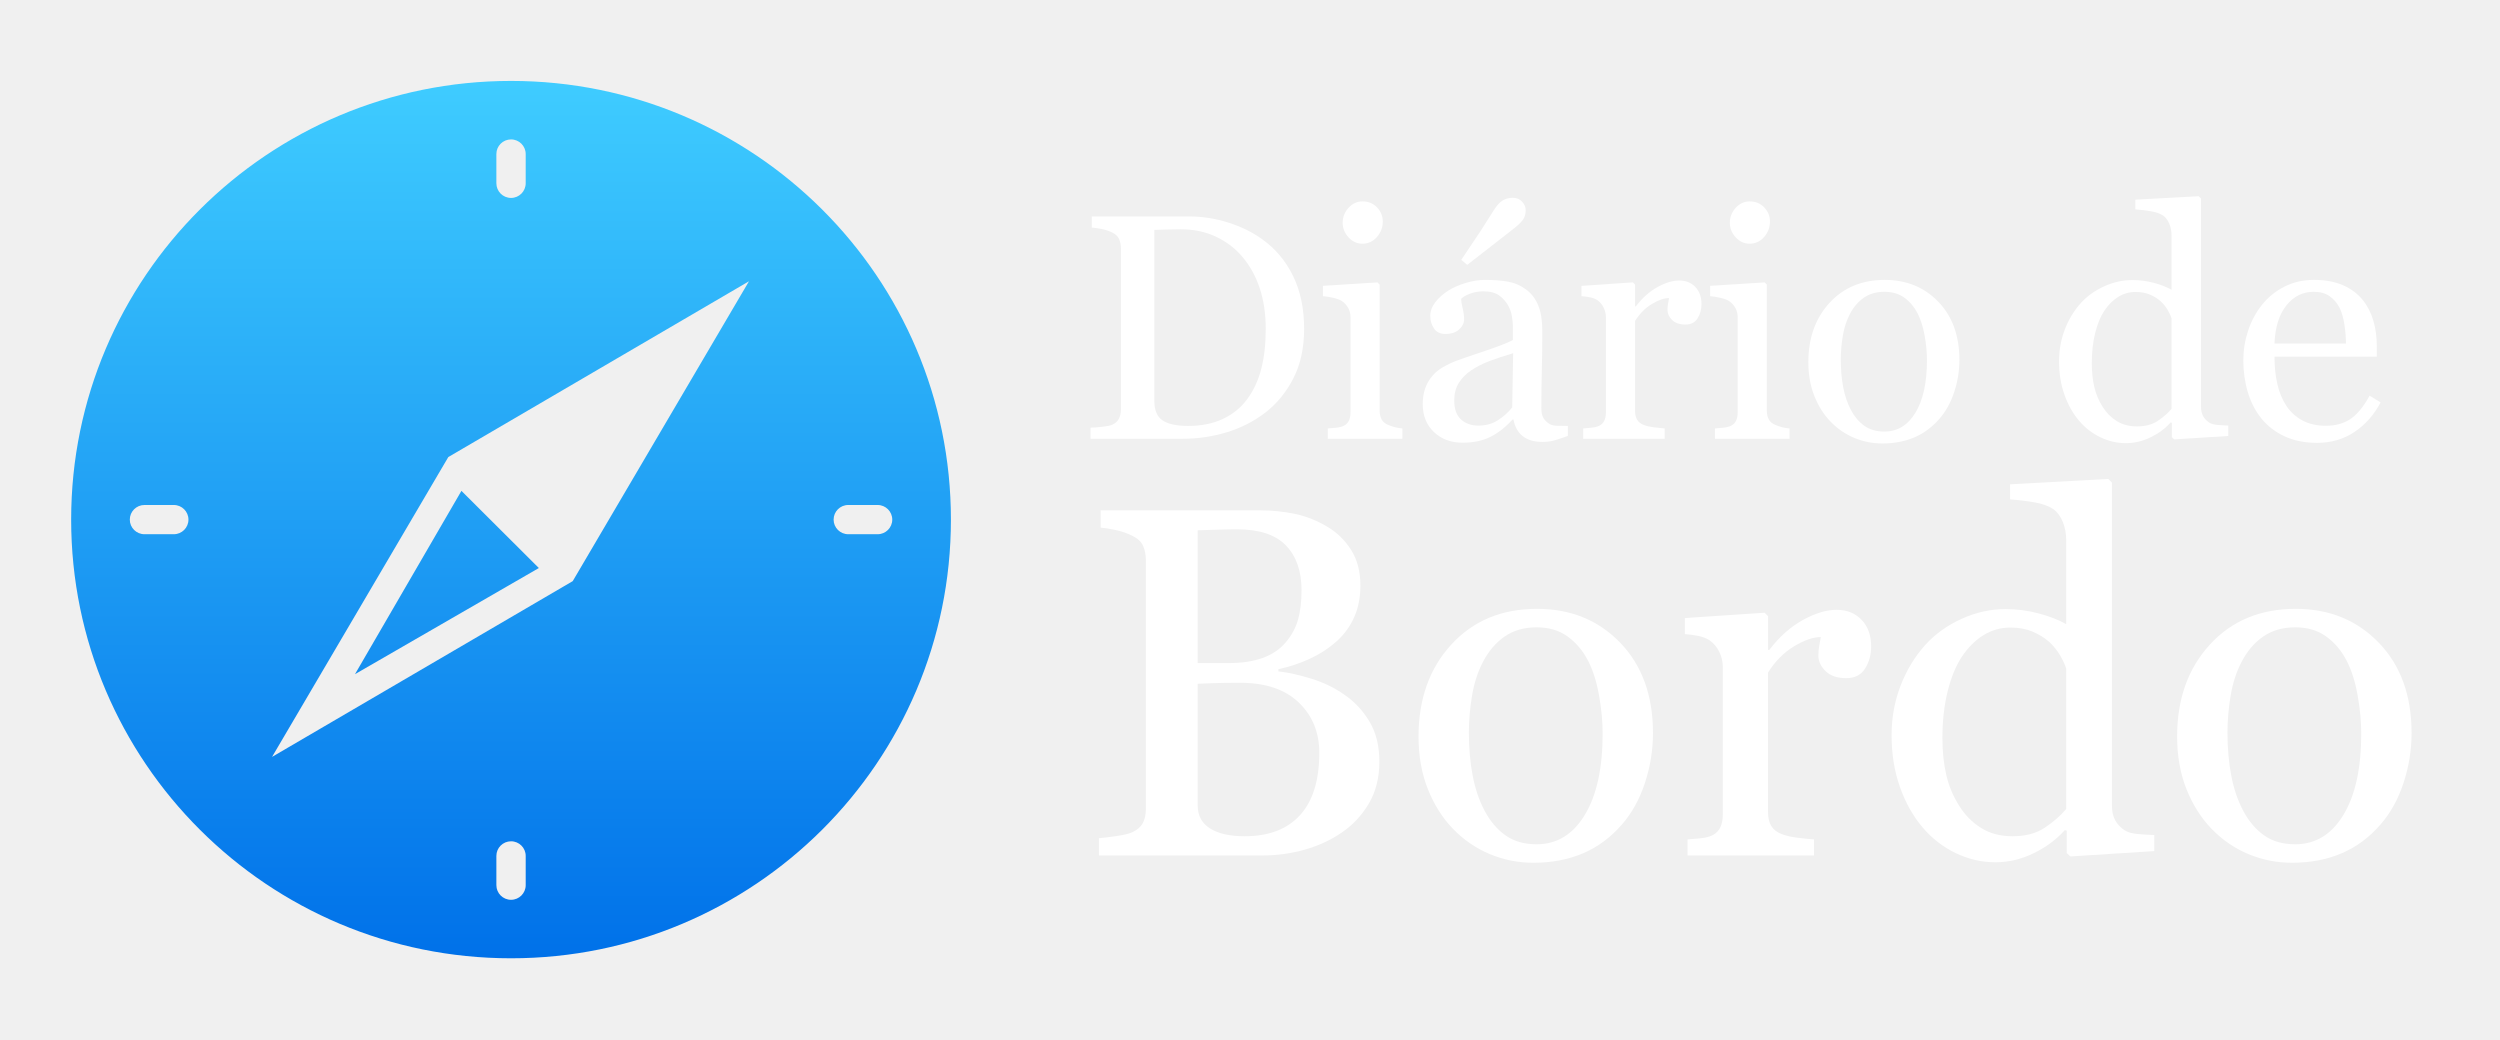
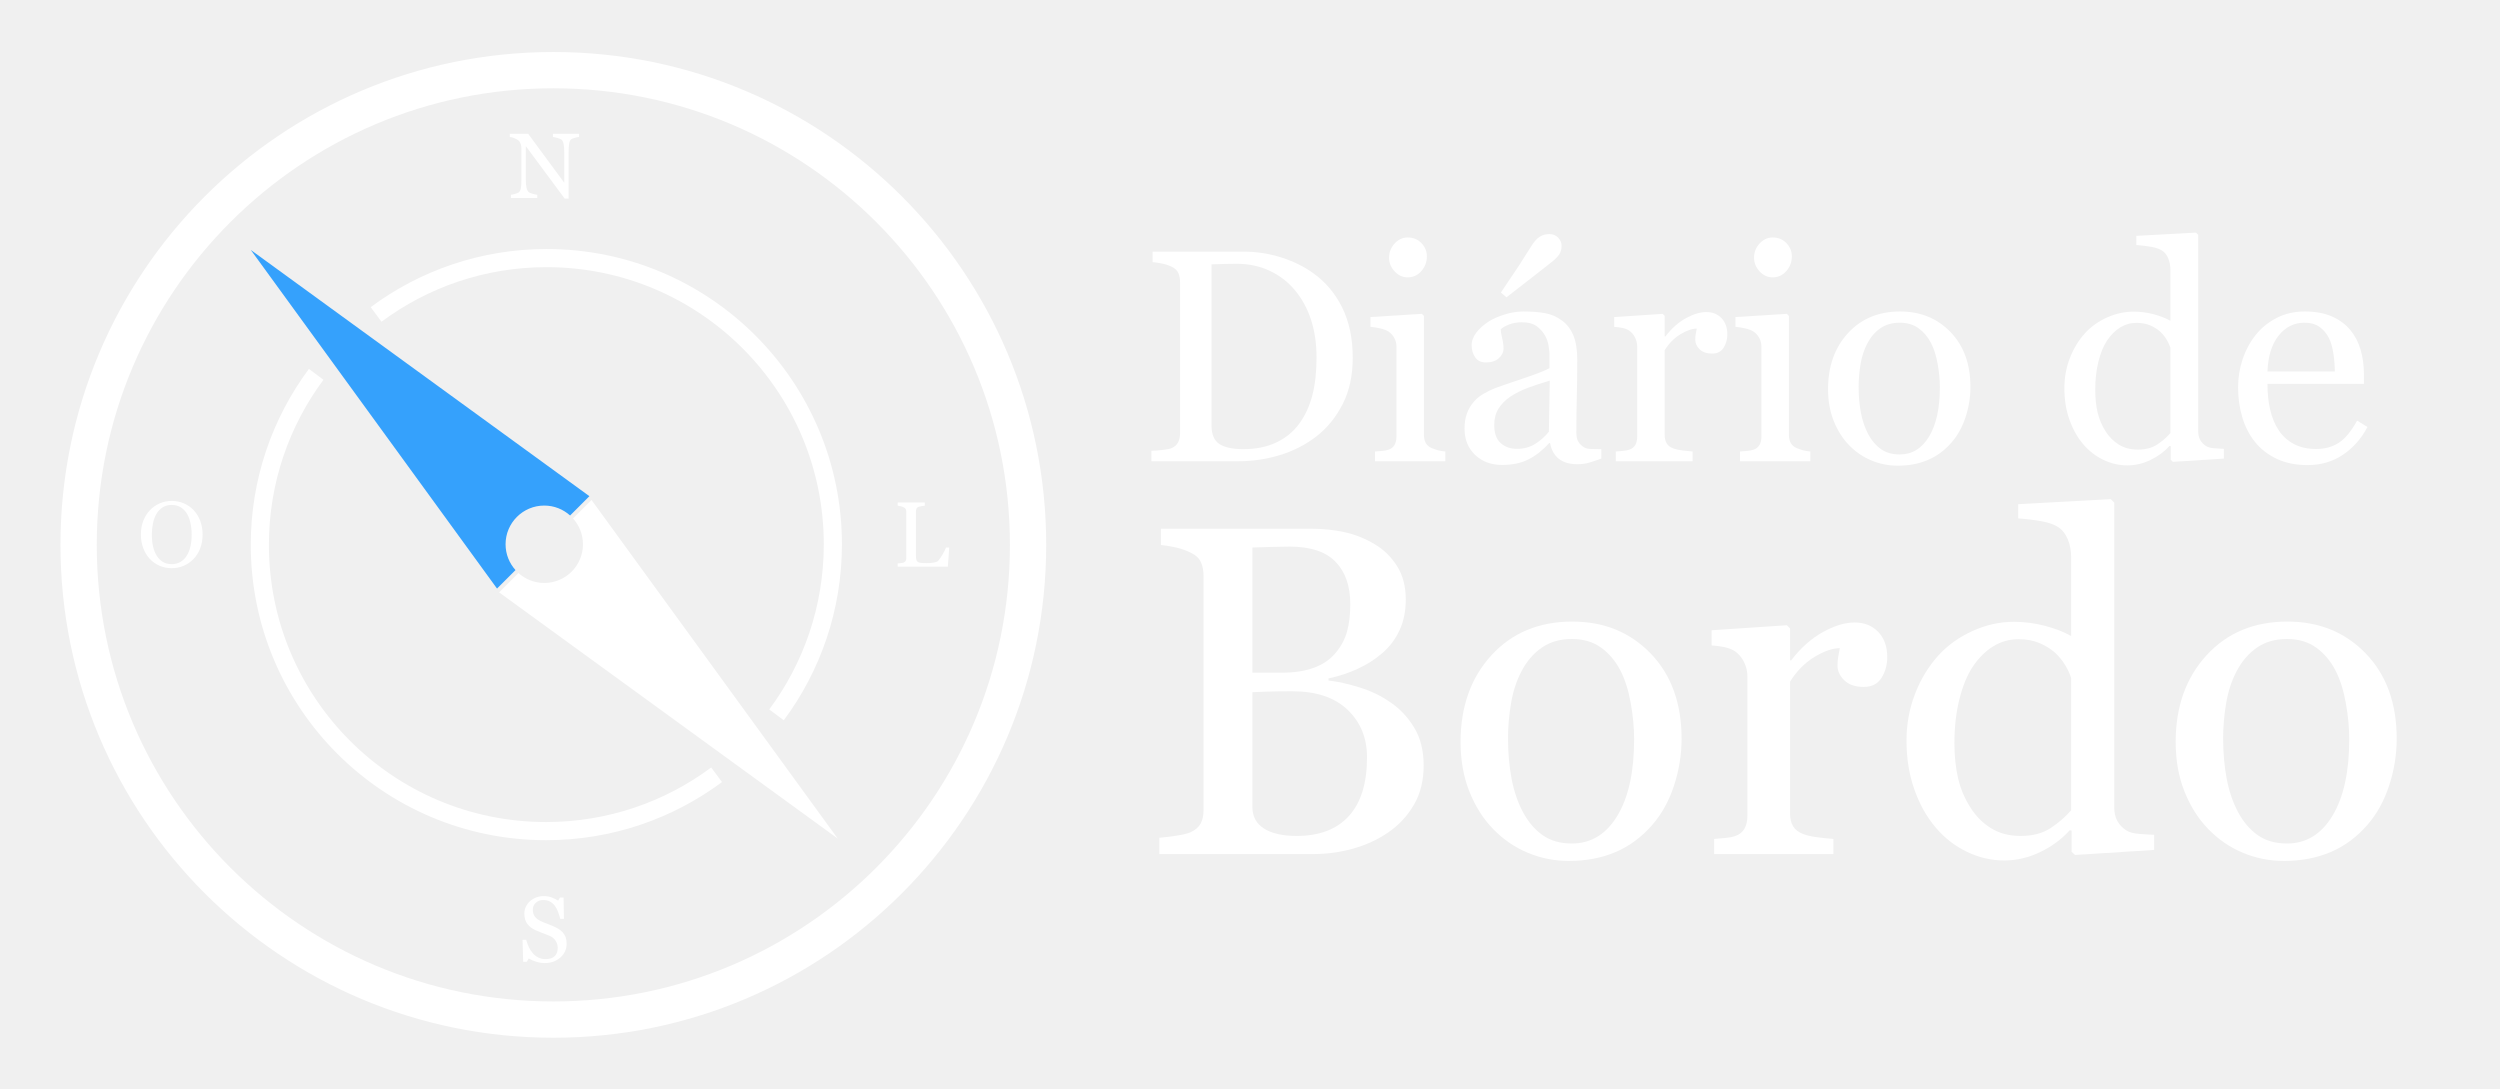
- <svg xmlns="http://www.w3.org/2000/svg" version="1.1" id="Capa_1" x="0px" y="0px" width="649.5px" height="269.987px" viewBox="0 0 649.5 269.987" enable-background="new 0 0 649.5 269.987" xml:space="preserve">
+ <svg xmlns="http://www.w3.org/2000/svg" version="1.1" id="Camada_1" x="0px" y="0px" width="689px" height="300px" viewBox="0 0 689 300" enable-background="new 0 0 689 300" xml:space="preserve">
+   <circle fill="none" stroke="#FFFFFF" stroke-width="10" stroke-miterlimit="10" cx="152.5" cy="150.167" r="130.833" />
  <g>
-     <g id="Shape_886">
-       <g>
-         <linearGradient id="SVGID_1_" gradientUnits="userSpaceOnUse" x1="-272.233" y1="592.038" x2="-272.233" y2="819.976" gradientTransform="matrix(1 0 0 1 405 -571.013)">
-           <stop offset="0" style="stop-color:#3FCCFF" />
-           <stop offset="1" style="stop-color:#0071E9" />
-         </linearGradient>
-         <path fill="url(#SVGID_1_)" d="M132.767,21.025c-63.118,0-114.281,51.027-114.281,113.973     c0,62.938,51.164,113.965,114.281,113.965s114.281-51.027,114.281-113.965C247.048,72.052,195.88,21.025,132.767,21.025z      M45.151,138.792h-7.619c-2.103,0-3.809-1.703-3.809-3.794c0-2.099,1.707-3.802,3.809-3.802h7.619     c2.103,0,3.809,1.703,3.809,3.802C48.961,137.089,47.254,138.792,45.151,138.792z M128.957,40.015     c0-2.091,1.707-3.794,3.809-3.794c2.103,0,3.809,1.703,3.809,3.794v7.603c0,2.099-1.706,3.802-3.809,3.802     c-2.103,0-3.809-1.703-3.809-3.802V40.015z M136.576,229.965c0,2.099-1.706,3.802-3.809,3.802c-2.103,0-3.809-1.703-3.809-3.802     v-7.603c0-2.099,1.707-3.794,3.809-3.794c2.103,0,3.809,1.695,3.809,3.794V229.965z M148.793,150.978l-78.115,45.663     l45.792-77.898l78.115-45.671L148.793,150.978z M228.001,138.792h-7.619c-2.103,0-3.809-1.703-3.809-3.794     c0-2.099,1.706-3.802,3.809-3.802h7.619c2.103,0,3.809,1.703,3.809,3.802C231.811,137.089,230.104,138.792,228.001,138.792z      M139.993,147.576l-20.113-20.052l-27.656,47.628L139.993,147.576z" />
-       </g>
-     </g>
+     <path fill="#FFFFFF" d="M159.58,37.76c-0.232,0.008-0.59,0.075-1.072,0.199c-0.481,0.125-0.826,0.254-1.034,0.387   c-0.299,0.208-0.501,0.606-0.604,1.197c-0.104,0.59-0.156,1.338-0.156,2.244v12.952h-1.084l-10.721-14.473v9.125   c0,1.022,0.064,1.808,0.193,2.356c0.128,0.548,0.326,0.939,0.592,1.172c0.191,0.183,0.586,0.354,1.184,0.511   c0.599,0.158,0.993,0.241,1.185,0.249v0.885h-7.255v-0.885c0.225-0.017,0.603-0.098,1.135-0.243s0.864-0.276,0.997-0.393   c0.291-0.232,0.49-0.588,0.599-1.066c0.108-0.478,0.162-1.294,0.162-2.449v-8.714c0-0.382-0.067-0.765-0.2-1.147   s-0.312-0.677-0.536-0.885c-0.299-0.274-0.704-0.509-1.215-0.704s-0.925-0.301-1.24-0.318v-0.885h5.054l9.943,13.486v-8.413   c0-1.03-0.066-1.822-0.199-2.374c-0.133-0.553-0.324-0.92-0.573-1.103c-0.233-0.158-0.613-0.312-1.141-0.461   s-0.929-0.232-1.203-0.249v-0.885h7.192v0.884H159.58z" />
+   </g>
+   <g>
+     <path fill="#FFFFFF" d="M53.342,140.572c0.781,0.814,1.392,1.797,1.833,2.948c0.44,1.151,0.66,2.425,0.66,3.821   c0,1.405-0.225,2.68-0.673,3.827c-0.449,1.146-1.072,2.123-1.87,2.93c-0.772,0.798-1.671,1.413-2.692,1.845   c-1.022,0.432-2.111,0.648-3.267,0.648c-1.229,0-2.366-0.23-3.409-0.692c-1.043-0.461-1.938-1.103-2.687-1.926   c-0.748-0.806-1.336-1.784-1.764-2.936c-0.428-1.151-0.642-2.383-0.642-3.696c0-1.438,0.225-2.719,0.673-3.846   c0.449-1.126,1.068-2.101,1.857-2.923c0.781-0.814,1.689-1.438,2.724-1.87c1.034-0.432,2.117-0.648,3.247-0.648   c1.172,0,2.277,0.22,3.316,0.661C51.688,139.155,52.586,139.774,53.342,140.572z M51.485,153.112   c0.466-0.756,0.804-1.612,1.016-2.567c0.212-0.956,0.318-2.024,0.318-3.204c0-1.213-0.118-2.327-0.355-3.341   c-0.236-1.014-0.584-1.878-1.041-2.593c-0.457-0.707-1.03-1.257-1.72-1.652c-0.69-0.395-1.479-0.592-2.369-0.592   c-0.997,0-1.845,0.229-2.543,0.686c-0.698,0.458-1.268,1.068-1.708,1.833c-0.416,0.731-0.725,1.588-0.929,2.568   s-0.305,2.011-0.305,3.091c0,1.197,0.108,2.277,0.324,3.241s0.557,1.82,1.022,2.568c0.448,0.731,1.014,1.303,1.695,1.714   s1.496,0.617,2.443,0.617c0.89,0,1.691-0.208,2.406-0.624C50.455,154.442,51.036,153.86,51.485,153.112z" />
+   </g>
+   <g>
+     <path fill="#FFFFFF" d="M261.605,150.906l-0.374,5.261h-13.825v-0.886c0.199-0.017,0.488-0.045,0.866-0.087   c0.379-0.041,0.643-0.096,0.792-0.162c0.249-0.107,0.43-0.266,0.542-0.474s0.168-0.474,0.168-0.798v-12.665   c0-0.283-0.047-0.532-0.143-0.748c-0.096-0.216-0.285-0.391-0.567-0.524c-0.191-0.1-0.459-0.197-0.804-0.293   c-0.346-0.095-0.63-0.151-0.854-0.168v-0.885h7.467v0.885c-0.232,0.008-0.534,0.05-0.903,0.125c-0.37,0.075-0.638,0.142-0.804,0.2   c-0.283,0.1-0.477,0.27-0.58,0.511c-0.104,0.241-0.156,0.499-0.156,0.773v11.88c0,0.549,0.027,0.975,0.081,1.278   c0.055,0.303,0.181,0.538,0.381,0.704c0.19,0.149,0.476,0.247,0.854,0.293s0.908,0.068,1.59,0.068c0.307,0,0.627-0.008,0.96-0.024   c0.332-0.017,0.647-0.051,0.947-0.101c0.291-0.05,0.559-0.118,0.804-0.205c0.245-0.088,0.426-0.197,0.542-0.331   c0.341-0.382,0.738-0.961,1.191-1.738c0.452-0.777,0.767-1.407,0.94-1.889L261.605,150.906L261.605,150.906z" />
+   </g>
+   <g>
+     <path fill="#FFFFFF" d="M155.067,256.94c0.375,0.416,0.65,0.871,0.83,1.365c0.178,0.494,0.268,1.07,0.268,1.727   c0,1.562-0.578,2.851-1.732,3.864c-1.156,1.014-2.59,1.521-4.301,1.521c-0.791,0-1.58-0.122-2.369-0.367s-1.471-0.542-2.044-0.892   l-0.536,0.91h-0.998l-0.174-6.059h1.01c0.208,0.748,0.451,1.424,0.729,2.025c0.279,0.604,0.646,1.166,1.104,1.689   c0.432,0.49,0.938,0.881,1.514,1.172c0.578,0.291,1.25,0.437,2.014,0.437c0.574,0,1.074-0.075,1.502-0.225s0.775-0.362,1.041-0.637   s0.463-0.597,0.592-0.968c0.129-0.37,0.193-0.797,0.193-1.279c0-0.707-0.199-1.367-0.598-1.979s-0.992-1.075-1.783-1.392   c-0.539-0.216-1.158-0.453-1.857-0.714c-0.697-0.261-1.301-0.507-1.807-0.739c-0.998-0.448-1.773-1.036-2.325-1.763   c-0.553-0.728-0.829-1.677-0.829-2.848c0-0.674,0.137-1.301,0.412-1.882c0.274-0.582,0.665-1.102,1.172-1.559   c0.48-0.432,1.051-0.771,1.707-1.016s1.342-0.367,2.057-0.367c0.814,0,1.545,0.124,2.188,0.374c0.645,0.249,1.232,0.54,1.764,0.872   l0.512-0.848h0.998l0.1,5.872h-1.01c-0.184-0.674-0.389-1.317-0.617-1.933s-0.525-1.172-0.891-1.67   c-0.357-0.482-0.795-0.867-1.311-1.153c-0.516-0.287-1.146-0.431-1.895-0.431c-0.789,0-1.463,0.254-2.02,0.761   s-0.834,1.126-0.834,1.857c0,0.765,0.178,1.398,0.535,1.901s0.877,0.916,1.559,1.24c0.605,0.291,1.203,0.542,1.789,0.754   s1.152,0.438,1.701,0.68c0.498,0.216,0.979,0.461,1.439,0.735S154.728,256.575,155.067,256.94z" />
+   </g>
+   <path fill="#FFFFFF" d="M163.019,137.79l-5.092,5.092c1.697,1.889,2.739,4.379,2.739,7.118c0,5.89-4.775,10.666-10.666,10.666  c-2.739,0-5.229-1.042-7.118-2.739l-5.325,5.325l93.321,67.86L163.019,137.79z" />
+   <path fill="#35A1FC" d="M139.335,150c0-5.891,4.775-10.666,10.666-10.666c2.739,0,5.229,1.041,7.118,2.739l5.324-5.324  l-93.321-67.86l67.86,93.321l5.092-5.092C140.376,155.229,139.335,152.739,139.335,150z" />
+   <path fill="none" stroke="#FFFFFF" stroke-width="5" stroke-miterlimit="10" d="M197.495,213.529  c-13.127,9.752-29.386,15.527-46.995,15.527c-43.569,0-78.889-35.32-78.889-78.889c0-17.61,5.774-33.868,15.527-46.995" />
+   <path fill="none" stroke="#FFFFFF" stroke-width="5" stroke-miterlimit="10" d="M103.651,86.658  c13.127-9.752,29.386-15.527,46.995-15.527c43.569,0,78.889,35.32,78.889,78.889c0,17.61-5.774,33.868-15.527,46.995" />
+   <g enable-background="new    ">
+     <path fill="#FFFFFF" d="M372.812,98.585c0,4.912-0.923,9.173-2.769,12.782s-4.247,6.568-7.205,8.874   c-2.985,2.308-6.337,4.03-10.055,5.17c-3.719,1.14-7.559,1.71-11.52,1.71h-23.937v-2.891c0.786,0,1.812-0.074,3.073-0.224   c1.262-0.148,2.097-0.318,2.504-0.509c0.814-0.353,1.404-0.875,1.771-1.567c0.366-0.691,0.55-1.526,0.55-2.503V77.742   c0-0.922-0.156-1.75-0.469-2.482c-0.312-0.733-0.93-1.316-1.852-1.751c-0.842-0.407-1.751-0.705-2.728-0.896   c-0.978-0.189-1.819-0.312-2.524-0.366v-2.891h25.239c3.474,0,6.893,0.536,10.259,1.608c3.364,1.072,6.295,2.518,8.793,4.335   c3.392,2.416,6.051,5.577,7.979,9.485C371.848,88.693,372.812,93.293,372.812,98.585z M362.838,98.564   c0-3.877-0.516-7.383-1.547-10.515s-2.537-5.863-4.518-8.196c-1.873-2.224-4.174-3.972-6.9-5.247   c-2.728-1.274-5.76-1.911-9.099-1.911c-1.112,0-2.368,0.02-3.765,0.061c-1.398,0.041-2.437,0.075-3.115,0.102v44.377   c0,2.468,0.719,4.176,2.158,5.125c1.438,0.949,3.649,1.424,6.635,1.424c3.447,0,6.459-0.61,9.037-1.83s4.668-2.915,6.27-5.085   c1.682-2.277,2.91-4.914,3.684-7.911C362.451,105.961,362.838,102.497,362.838,98.564z" />
+     <path fill="#FFFFFF" d="M398.336,127.121h-19.377v-2.687c0.623-0.055,1.268-0.108,1.934-0.163c0.664-0.054,1.241-0.162,1.73-0.325   c0.759-0.243,1.322-0.67,1.688-1.28c0.366-0.609,0.55-1.403,0.55-2.379V95.525c0-0.867-0.197-1.66-0.59-2.379   c-0.395-0.718-0.943-1.321-1.648-1.809c-0.517-0.325-1.263-0.604-2.24-0.833c-0.977-0.23-1.872-0.373-2.686-0.428v-2.687   l14.166-0.896l0.57,0.569v32.729c0,0.95,0.182,1.737,0.545,2.36c0.363,0.625,0.937,1.086,1.719,1.385   c0.592,0.244,1.172,0.441,1.738,0.59c0.565,0.149,1.199,0.251,1.9,0.306v2.689H398.336z M393.247,70.659   c0,1.547-0.509,2.897-1.526,4.051s-2.273,1.73-3.766,1.73c-1.385,0-2.585-0.55-3.603-1.649s-1.526-2.354-1.526-3.766   c0-1.492,0.509-2.794,1.526-3.907c1.018-1.112,2.218-1.669,3.603-1.669c1.547,0,2.814,0.522,3.807,1.567   C392.752,68.062,393.247,69.275,393.247,70.659z" />
+     <path fill="#FFFFFF" d="M441.322,126.389c-1.275,0.462-2.395,0.834-3.357,1.119c-0.965,0.285-2.057,0.428-3.277,0.428   c-2.117,0-3.807-0.496-5.068-1.486s-2.07-2.436-2.422-4.335h-0.244c-1.765,1.954-3.658,3.446-5.68,4.478s-4.457,1.547-7.307,1.547   c-3.012,0-5.488-0.923-7.43-2.768c-1.939-1.846-2.91-4.261-2.91-7.246c0-1.547,0.217-2.932,0.651-4.152   c0.435-1.222,1.085-2.32,1.954-3.298c0.678-0.813,1.574-1.539,2.688-2.178c1.111-0.637,2.156-1.146,3.134-1.526   c1.222-0.461,3.697-1.316,7.429-2.564s6.249-2.225,7.552-2.931v-4.03c0-0.353-0.075-1.031-0.224-2.035   c-0.15-1.004-0.469-1.954-0.957-2.85c-0.543-1.004-1.31-1.879-2.3-2.626c-0.991-0.746-2.396-1.119-4.214-1.119   c-1.248,0-2.408,0.21-3.48,0.631s-1.825,0.861-2.259,1.323c0,0.543,0.128,1.343,0.387,2.401c0.258,1.059,0.387,2.035,0.387,2.931   c0,0.95-0.427,1.818-1.282,2.605s-2.043,1.181-3.562,1.181c-1.357,0-2.354-0.481-2.992-1.445c-0.637-0.963-0.956-2.042-0.956-3.236   c0-1.248,0.44-2.442,1.323-3.582c0.881-1.14,2.028-2.157,3.439-3.053c1.222-0.76,2.7-1.405,4.438-1.934   c1.736-0.529,3.433-0.794,5.088-0.794c2.28,0,4.268,0.156,5.965,0.468c1.695,0.312,3.235,0.984,4.619,2.015   c1.385,1.005,2.436,2.368,3.155,4.092s1.079,3.942,1.079,6.655c0,3.882-0.041,7.321-0.123,10.319   c-0.08,2.999-0.121,6.276-0.121,9.831c0,1.059,0.183,1.9,0.549,2.524c0.367,0.624,0.93,1.153,1.689,1.587   c0.407,0.244,1.052,0.381,1.934,0.407c0.882,0.027,1.784,0.041,2.707,0.041v2.605H441.322z M427.115,104.895   c-2.307,0.68-4.328,1.347-6.064,1.999c-1.738,0.653-3.353,1.469-4.845,2.448c-1.357,0.925-2.429,2.02-3.216,3.284   s-1.181,2.768-1.181,4.508c0,2.257,0.591,3.916,1.771,4.978c1.181,1.061,2.68,1.59,4.498,1.59c1.927,0,3.623-0.469,5.089-1.407   s2.7-2.046,3.704-3.324L427.115,104.895z M430.372,67.688c0,1.032-0.237,1.873-0.712,2.524c-0.476,0.651-1.174,1.343-2.097,2.076   c-1.357,1.086-3.128,2.47-5.312,4.152s-4.539,3.515-7.063,5.495l-1.547-1.303c2.443-3.609,4.146-6.153,5.109-7.633   c0.963-1.479,2.001-3.114,3.114-4.905c0.841-1.384,1.655-2.326,2.442-2.829c0.787-0.502,1.695-0.753,2.728-0.753   c0.978,0,1.777,0.333,2.401,0.997C430.061,66.175,430.372,66.901,430.372,67.688z" />
+     <path fill="#FFFFFF" d="M476.047,92.153c0,1.384-0.34,2.612-1.018,3.684c-0.68,1.072-1.725,1.608-3.135,1.608   c-1.52,0-2.68-0.394-3.48-1.181s-1.201-1.655-1.201-2.605c0-0.597,0.047-1.14,0.143-1.628s0.184-0.978,0.266-1.466   c-1.277,0-2.77,0.516-4.479,1.547c-1.71,1.032-3.162,2.497-4.355,4.396v23.366c0,0.95,0.183,1.724,0.549,2.32   c0.367,0.598,0.943,1.045,1.73,1.344c0.678,0.271,1.553,0.475,2.625,0.61s2.002,0.23,2.789,0.285v2.687h-21.168v-2.687   c0.623-0.055,1.268-0.108,1.934-0.163c0.664-0.054,1.241-0.162,1.73-0.325c0.759-0.243,1.322-0.67,1.689-1.28   c0.365-0.609,0.549-1.403,0.549-2.379V95.525c0-0.84-0.197-1.667-0.59-2.479c-0.395-0.813-0.943-1.464-1.648-1.952   c-0.517-0.325-1.127-0.562-1.832-0.711c-0.707-0.149-1.466-0.251-2.279-0.306V87.39l13.352-0.896l0.57,0.569v5.658h0.203   c1.682-2.198,3.555-3.867,5.617-5.007s3.949-1.71,5.658-1.71c1.711,0,3.102,0.557,4.174,1.67   C475.51,88.788,476.047,90.28,476.047,92.153z" />
+     <path fill="#FFFFFF" d="M498.924,127.121h-19.377v-2.687c0.625-0.055,1.268-0.108,1.934-0.163c0.664-0.054,1.242-0.162,1.73-0.325   c0.76-0.243,1.322-0.67,1.689-1.28c0.365-0.609,0.549-1.403,0.549-2.379V95.525c0-0.867-0.197-1.66-0.59-2.379   c-0.395-0.718-0.943-1.321-1.648-1.809c-0.516-0.325-1.262-0.604-2.238-0.833c-0.979-0.23-1.873-0.373-2.688-0.428v-2.687   l14.166-0.896l0.57,0.569v32.729c0,0.95,0.182,1.737,0.545,2.36c0.365,0.625,0.938,1.086,1.719,1.385   c0.592,0.244,1.172,0.441,1.738,0.59c0.566,0.149,1.199,0.251,1.9,0.306v2.689H498.924z M493.836,70.659   c0,1.547-0.51,2.897-1.527,4.051s-2.273,1.73-3.766,1.73c-1.383,0-2.584-0.55-3.602-1.649c-1.018-1.099-1.527-2.354-1.527-3.766   c0-1.492,0.51-2.794,1.527-3.907c1.018-1.112,2.219-1.669,3.602-1.669c1.547,0,2.816,0.522,3.807,1.567   S493.836,69.275,493.836,70.659z" />
+     <path fill="#FFFFFF" d="M543.051,106.646c0,2.822-0.447,5.597-1.344,8.324s-2.174,5.042-3.83,6.94   c-1.875,2.172-4.049,3.786-6.521,4.845s-5.242,1.588-8.312,1.588c-2.555,0-4.986-0.482-7.295-1.445s-4.359-2.367-6.152-4.214   c-1.766-1.817-3.172-4.036-4.219-6.655c-1.045-2.619-1.568-5.557-1.568-8.813c0-6.269,1.828-11.398,5.48-15.388   c3.654-3.989,8.443-5.983,14.365-5.983c5.623,0,10.262,1.893,13.916,5.679C541.225,95.308,543.051,100.35,543.051,106.646z    M534.625,106.727c0-2.035-0.205-4.186-0.611-6.452c-0.408-2.266-1.02-4.186-1.836-5.76c-0.869-1.683-2.012-3.033-3.426-4.051   s-3.141-1.526-5.18-1.526c-2.094,0-3.881,0.516-5.361,1.547c-1.482,1.031-2.686,2.442-3.609,4.233   c-0.871,1.655-1.482,3.542-1.836,5.658c-0.354,2.117-0.529,4.166-0.529,6.147c0,2.604,0.209,5.014,0.631,7.226   s1.094,4.187,2.02,5.923c0.924,1.736,2.086,3.101,3.486,4.091c1.4,0.991,3.133,1.486,5.199,1.486c3.398,0,6.09-1.643,8.074-4.926   C533.633,117.04,534.625,112.507,534.625,106.727z" />
+     <path fill="#FFFFFF" d="M612.906,126.389l-14.043,0.896l-0.613-0.57v-3.745l-0.324-0.081c-1.41,1.574-3.15,2.863-5.225,3.867   c-2.072,1.004-4.207,1.506-6.402,1.506c-2.275,0-4.479-0.509-6.605-1.526s-3.977-2.449-5.549-4.295   c-1.6-1.872-2.865-4.125-3.801-6.757c-0.936-2.633-1.402-5.537-1.402-8.712c0-2.903,0.502-5.658,1.504-8.264   s2.385-4.885,4.146-6.839c1.652-1.817,3.678-3.27,6.076-4.355c2.398-1.085,4.846-1.629,7.338-1.629c1.871,0,3.707,0.238,5.51,0.713   c1.801,0.475,3.352,1.079,4.654,1.812V74.42c0-1.142-0.191-2.182-0.57-3.12c-0.381-0.938-0.91-1.651-1.588-2.142   c-0.76-0.517-1.785-0.89-3.074-1.121s-2.68-0.401-4.172-0.51v-2.524l16.445-0.896l0.611,0.61v54.104   c0,0.949,0.184,1.757,0.549,2.421c0.367,0.664,0.902,1.228,1.609,1.688c0.514,0.326,1.262,0.528,2.238,0.61   c0.977,0.081,1.873,0.136,2.688,0.162L612.906,126.389L612.906,126.389z M598.17,119.346V95.857   c-0.217-0.705-0.57-1.465-1.057-2.279c-0.488-0.814-1.098-1.561-1.828-2.239c-0.785-0.678-1.707-1.241-2.764-1.689   c-1.057-0.447-2.289-0.672-3.697-0.672c-1.625,0-3.121,0.422-4.488,1.263c-1.369,0.841-2.58,2.049-3.637,3.623   c-1.002,1.52-1.795,3.453-2.377,5.801s-0.873,4.945-0.873,7.795c0,2.28,0.217,4.35,0.65,6.208c0.434,1.859,1.164,3.59,2.193,5.19   c0.947,1.521,2.16,2.741,3.637,3.664c1.475,0.923,3.23,1.384,5.262,1.384c2.166,0,3.961-0.475,5.383-1.425   C595.996,121.531,597.193,120.485,598.17,119.346z" />
+     <path fill="#FFFFFF" d="M652.473,117.677c-1.682,3.203-3.936,5.754-6.758,7.653s-6.064,2.85-9.729,2.85   c-3.23,0-6.059-0.57-8.486-1.71c-2.43-1.14-4.432-2.687-6.006-4.641s-2.748-4.233-3.521-6.839s-1.16-5.359-1.16-8.264   c0-2.605,0.414-5.163,1.242-7.674c0.828-2.51,2.041-4.769,3.643-6.777c1.547-1.927,3.467-3.48,5.762-4.661   c2.293-1.181,4.863-1.771,7.713-1.771c2.932,0,5.441,0.462,7.531,1.384c2.09,0.923,3.785,2.185,5.088,3.786   c1.248,1.52,2.178,3.311,2.789,5.373s0.916,4.302,0.916,6.717v2.687h-26.582c0,2.639,0.25,5.032,0.754,7.182   c0.502,2.148,1.295,4.039,2.381,5.671c1.059,1.577,2.441,2.822,4.152,3.732c1.709,0.912,3.744,1.367,6.105,1.367   c2.416,0,4.498-0.566,6.248-1.698c1.752-1.132,3.441-3.171,5.068-6.117L652.473,117.677z M643.477,102.371   c0-1.516-0.129-3.139-0.387-4.87s-0.672-3.179-1.242-4.343c-0.623-1.244-1.479-2.259-2.564-3.044   c-1.086-0.784-2.482-1.177-4.191-1.177c-2.85,0-5.219,1.184-7.104,3.551c-1.887,2.367-2.912,5.662-3.074,9.883H643.477z" />
  </g>
  <g enable-background="new    ">
-     <path fill="#FFFFFF" d="M338.812,85.457c0,4.912-0.923,9.173-2.769,12.782s-4.247,6.568-7.205,8.874   c-2.985,2.308-6.337,4.03-10.055,5.17c-3.718,1.14-7.558,1.71-11.52,1.71h-23.936v-2.891c0.787,0,1.812-0.074,3.073-0.224   c1.262-0.148,2.097-0.318,2.503-0.509c0.814-0.353,1.405-0.875,1.771-1.567c0.366-0.691,0.549-1.526,0.549-2.503V64.615   c0-0.922-0.156-1.75-0.468-2.482c-0.312-0.733-0.93-1.316-1.853-1.751c-0.841-0.407-1.75-0.705-2.727-0.896   c-0.977-0.189-1.819-0.312-2.524-0.366v-2.891h25.239c3.473,0,6.893,0.536,10.258,1.608c3.365,1.072,6.295,2.518,8.793,4.335   c3.392,2.416,6.051,5.577,7.979,9.485C337.848,75.566,338.812,80.165,338.812,85.457z M328.838,85.437   c0-3.877-0.516-7.383-1.547-10.515s-2.538-5.863-4.518-8.196c-1.873-2.224-4.173-3.972-6.9-5.247   c-2.728-1.274-5.76-1.911-9.099-1.911c-1.113,0-2.368,0.02-3.765,0.061c-1.398,0.041-2.436,0.075-3.114,0.102v44.377   c0,2.468,0.719,4.176,2.158,5.125c1.438,0.949,3.649,1.424,6.635,1.424c3.446,0,6.458-0.61,9.037-1.83   c2.578-1.22,4.667-2.915,6.269-5.085c1.682-2.277,2.91-4.914,3.684-7.911C328.451,92.833,328.838,89.37,328.838,85.437z" />
-     <path fill="#FFFFFF" d="M364.336,113.994h-19.377v-2.687c0.623-0.055,1.268-0.108,1.934-0.163c0.664-0.054,1.241-0.162,1.73-0.325   c0.759-0.243,1.322-0.67,1.688-1.28c0.366-0.609,0.55-1.403,0.55-2.379V82.398c0-0.867-0.197-1.66-0.59-2.379   c-0.395-0.718-0.943-1.321-1.648-1.809c-0.517-0.325-1.263-0.604-2.24-0.833c-0.977-0.23-1.872-0.373-2.686-0.428v-2.687   l14.166-0.896l0.57,0.569v32.729c0,0.95,0.182,1.737,0.545,2.36c0.363,0.625,0.937,1.086,1.719,1.385   c0.592,0.244,1.172,0.441,1.738,0.59c0.565,0.149,1.199,0.251,1.9,0.306V113.994z M359.247,57.532c0,1.547-0.509,2.897-1.526,4.051   s-2.273,1.73-3.766,1.73c-1.385,0-2.585-0.55-3.603-1.649c-1.018-1.099-1.526-2.354-1.526-3.766c0-1.492,0.509-2.794,1.526-3.907   c1.018-1.112,2.218-1.669,3.603-1.669c1.547,0,2.814,0.522,3.807,1.567C358.752,54.934,359.247,56.148,359.247,57.532z" />
-     <path fill="#FFFFFF" d="M407.322,113.261c-1.275,0.462-2.395,0.834-3.357,1.119c-0.965,0.285-2.057,0.428-3.277,0.428   c-2.117,0-3.807-0.496-5.068-1.486s-2.07-2.436-2.422-4.335h-0.244c-1.765,1.954-3.658,3.446-5.68,4.478s-4.457,1.547-7.307,1.547   c-3.012,0-5.488-0.923-7.43-2.768c-1.939-1.846-2.91-4.261-2.91-7.246c0-1.547,0.217-2.932,0.651-4.152   c0.435-1.222,1.085-2.32,1.954-3.298c0.678-0.813,1.574-1.539,2.688-2.178c1.111-0.637,2.156-1.146,3.134-1.526   c1.222-0.461,3.697-1.316,7.429-2.564s6.249-2.225,7.552-2.931v-4.03c0-0.353-0.075-1.031-0.224-2.035   c-0.15-1.004-0.469-1.954-0.957-2.85c-0.543-1.004-1.31-1.879-2.3-2.626c-0.991-0.746-2.396-1.119-4.214-1.119   c-1.248,0-2.408,0.21-3.48,0.631s-1.825,0.861-2.259,1.323c0,0.543,0.128,1.343,0.387,2.401c0.258,1.059,0.387,2.035,0.387,2.931   c0,0.95-0.427,1.818-1.282,2.605s-2.043,1.181-3.562,1.181c-1.357,0-2.354-0.481-2.992-1.445c-0.637-0.963-0.956-2.042-0.956-3.236   c0-1.248,0.44-2.442,1.323-3.582c0.881-1.14,2.028-2.157,3.439-3.053c1.222-0.76,2.7-1.405,4.438-1.934   c1.736-0.529,3.433-0.794,5.088-0.794c2.28,0,4.268,0.156,5.965,0.468c1.695,0.312,3.235,0.984,4.619,2.015   c1.385,1.005,2.436,2.368,3.155,4.092c0.719,1.724,1.079,3.942,1.079,6.655c0,3.882-0.041,7.321-0.123,10.319   c-0.08,2.999-0.121,6.276-0.121,9.831c0,1.059,0.183,1.9,0.549,2.524c0.367,0.624,0.93,1.153,1.689,1.587   c0.407,0.244,1.052,0.381,1.934,0.407c0.882,0.027,1.784,0.041,2.707,0.041V113.261z M393.115,91.767   c-2.307,0.68-4.328,1.347-6.064,1.999c-1.738,0.653-3.353,1.469-4.845,2.448c-1.357,0.925-2.429,2.02-3.216,3.284   s-1.181,2.768-1.181,4.508c0,2.257,0.591,3.916,1.771,4.978c1.181,1.061,2.68,1.59,4.498,1.59c1.927,0,3.623-0.469,5.089-1.407   s2.7-2.046,3.704-3.324L393.115,91.767z M396.372,54.56c0,1.032-0.237,1.873-0.712,2.524c-0.476,0.651-1.174,1.343-2.097,2.076   c-1.357,1.086-3.128,2.47-5.312,4.152s-4.539,3.515-7.063,5.495l-1.547-1.303c2.443-3.609,4.146-6.153,5.109-7.633   c0.963-1.479,2.001-3.114,3.114-4.905c0.841-1.384,1.655-2.326,2.442-2.829c0.787-0.502,1.695-0.753,2.728-0.753   c0.978,0,1.777,0.333,2.401,0.997C396.061,53.047,396.372,53.774,396.372,54.56z" />
-     <path fill="#FFFFFF" d="M442.047,79.026c0,1.384-0.34,2.612-1.018,3.684c-0.68,1.072-1.725,1.608-3.135,1.608   c-1.521,0-2.681-0.394-3.48-1.181c-0.801-0.787-1.201-1.655-1.201-2.605c0-0.597,0.047-1.14,0.143-1.628   c0.095-0.488,0.184-0.978,0.265-1.466c-1.276,0-2.769,0.516-4.478,1.547c-1.71,1.032-3.162,2.497-4.355,4.396v23.366   c0,0.95,0.183,1.724,0.549,2.32c0.367,0.598,0.943,1.045,1.73,1.344c0.678,0.271,1.553,0.475,2.625,0.61s2.002,0.23,2.789,0.285   v2.687h-21.168v-2.687c0.623-0.055,1.268-0.108,1.934-0.163c0.664-0.054,1.241-0.162,1.73-0.325c0.759-0.243,1.322-0.67,1.689-1.28   c0.365-0.609,0.549-1.403,0.549-2.379V82.398c0-0.84-0.197-1.667-0.59-2.479c-0.395-0.813-0.943-1.464-1.648-1.952   c-0.517-0.325-1.127-0.562-1.832-0.711c-0.707-0.149-1.466-0.251-2.279-0.306v-2.687l13.352-0.896l0.57,0.569v5.658h0.203   c1.682-2.198,3.555-3.867,5.617-5.007s3.949-1.71,5.658-1.71c1.711,0,3.101,0.557,4.173,1.67   C441.51,75.661,442.047,77.153,442.047,79.026z" />
-     <path fill="#FFFFFF" d="M464.924,113.994h-19.377v-2.687c0.624-0.055,1.269-0.108,1.934-0.163c0.665-0.054,1.242-0.162,1.73-0.325   c0.76-0.243,1.322-0.67,1.689-1.28c0.366-0.609,0.549-1.403,0.549-2.379V82.398c0-0.867-0.197-1.66-0.59-2.379   c-0.394-0.718-0.943-1.321-1.648-1.809c-0.516-0.325-1.262-0.604-2.239-0.833c-0.978-0.23-1.872-0.373-2.687-0.428v-2.687   l14.166-0.896l0.57,0.569v32.729c0,0.95,0.182,1.737,0.545,2.36c0.364,0.625,0.938,1.086,1.719,1.385   c0.593,0.244,1.172,0.441,1.738,0.59c0.566,0.149,1.199,0.251,1.9,0.306V113.994z M459.836,57.532c0,1.547-0.51,2.897-1.527,4.051   s-2.273,1.73-3.766,1.73c-1.384,0-2.584-0.55-3.602-1.649c-1.018-1.099-1.527-2.354-1.527-3.766c0-1.492,0.51-2.794,1.527-3.907   c1.018-1.112,2.218-1.669,3.602-1.669c1.547,0,2.815,0.522,3.807,1.567C459.34,54.934,459.836,56.148,459.836,57.532z" />
-     <path fill="#FFFFFF" d="M509.051,93.518c0,2.822-0.447,5.597-1.344,8.324c-0.897,2.728-2.174,5.042-3.83,6.94   c-1.876,2.172-4.049,3.786-6.521,4.845c-2.472,1.059-5.243,1.588-8.312,1.588c-2.555,0-4.986-0.482-7.295-1.445   s-4.359-2.367-6.152-4.214c-1.766-1.817-3.172-4.036-4.219-6.655c-1.045-2.619-1.568-5.557-1.568-8.813   c0-6.269,1.827-11.398,5.481-15.388c3.653-3.989,8.441-5.983,14.364-5.983c5.623,0,10.262,1.893,13.916,5.679   C507.224,82.18,509.051,87.222,509.051,93.518z M500.625,93.599c0-2.035-0.205-4.186-0.612-6.452   c-0.407-2.266-1.02-4.186-1.835-5.76c-0.87-1.683-2.012-3.033-3.426-4.051s-3.141-1.526-5.18-1.526   c-2.094,0-3.881,0.516-5.362,1.547s-2.685,2.442-3.608,4.233c-0.871,1.655-1.482,3.542-1.836,5.658   c-0.354,2.117-0.53,4.166-0.53,6.147c0,2.604,0.21,5.014,0.632,7.226s1.095,4.187,2.02,5.923c0.924,1.736,2.086,3.101,3.486,4.091   c1.4,0.991,3.134,1.486,5.199,1.486c3.398,0,6.091-1.643,8.075-4.926S500.625,99.379,500.625,93.599z" />
-     <path fill="#FFFFFF" d="M578.906,113.261l-14.043,0.896l-0.612-0.57v-3.745l-0.325-0.081c-1.41,1.574-3.15,2.863-5.225,3.867   c-2.072,1.004-4.207,1.506-6.402,1.506c-2.275,0-4.479-0.509-6.605-1.526c-2.128-1.018-3.978-2.449-5.549-4.295   c-1.599-1.872-2.865-4.125-3.801-6.757c-0.936-2.633-1.402-5.537-1.402-8.712c0-2.903,0.501-5.658,1.504-8.264   c1.002-2.605,2.385-4.885,4.146-6.839c1.652-1.817,3.679-3.27,6.077-4.355c2.397-1.085,4.845-1.629,7.337-1.629   c1.871,0,3.706,0.238,5.509,0.713c1.802,0.475,3.354,1.079,4.655,1.812V61.29c0-1.142-0.191-2.182-0.57-3.12   c-0.381-0.938-0.91-1.651-1.588-2.142c-0.76-0.517-1.785-0.89-3.073-1.121c-1.29-0.231-2.681-0.401-4.173-0.51v-2.524l16.445-0.896   l0.611,0.61v54.104c0,0.949,0.184,1.757,0.55,2.421s0.901,1.228,1.608,1.688c0.515,0.326,1.262,0.528,2.238,0.61   c0.977,0.081,1.873,0.136,2.688,0.162V113.261z M564.17,106.218V82.73c-0.217-0.705-0.57-1.465-1.057-2.279   c-0.488-0.814-1.098-1.561-1.828-2.239c-0.785-0.678-1.707-1.241-2.764-1.689c-1.057-0.447-2.288-0.672-3.696-0.672   c-1.626,0-3.122,0.422-4.49,1.263c-1.367,0.841-2.579,2.049-3.636,3.623c-1.002,1.52-1.794,3.453-2.377,5.801   c-0.582,2.348-0.873,4.945-0.873,7.795c0,2.28,0.217,4.35,0.65,6.208c0.433,1.859,1.164,3.59,2.193,5.19   c0.947,1.521,2.16,2.741,3.637,3.664c1.475,0.923,3.229,1.384,5.262,1.384c2.166,0,3.96-0.475,5.383-1.425   C561.996,108.404,563.194,107.358,564.17,106.218z" />
-     <path fill="#FFFFFF" d="M618.474,104.549c-1.683,3.203-3.935,5.754-6.757,7.653c-2.823,1.899-6.066,2.85-9.729,2.85   c-3.229,0-6.06-0.57-8.487-1.71c-2.43-1.14-4.432-2.687-6.005-4.641c-1.574-1.954-2.747-4.233-3.521-6.839s-1.16-5.359-1.16-8.264   c0-2.605,0.412-5.163,1.24-7.674c0.828-2.51,2.043-4.769,3.645-6.777c1.547-1.927,3.466-3.48,5.76-4.661   c2.293-1.181,4.864-1.771,7.714-1.771c2.931,0,5.44,0.462,7.531,1.384c2.089,0.923,3.786,2.185,5.089,3.786   c1.247,1.52,2.178,3.311,2.788,5.373s0.915,4.302,0.915,6.717v2.687h-26.582c0,2.639,0.251,5.032,0.754,7.182   c0.502,2.148,1.295,4.039,2.381,5.671c1.059,1.577,2.443,2.822,4.152,3.732c1.71,0.912,3.745,1.367,6.106,1.367   c2.415,0,4.498-0.566,6.249-1.698c1.75-1.132,3.439-3.171,5.067-6.117L618.474,104.549z M609.478,89.244   c0-1.516-0.13-3.139-0.387-4.87c-0.259-1.731-0.672-3.179-1.241-4.343c-0.625-1.244-1.48-2.259-2.564-3.044   c-1.086-0.784-2.484-1.177-4.193-1.177c-2.85,0-5.218,1.184-7.104,3.551c-1.887,2.367-2.91,5.662-3.074,9.883H609.478z" />
-   </g>
-   <g enable-background="new    ">
-     <path fill="#FFFFFF" d="M349.26,180.482c2.611,1.77,4.781,4.087,6.509,6.951c1.727,2.865,2.591,6.34,2.591,10.426   c0,4.171-0.906,7.794-2.717,10.868c-1.812,3.076-4.171,5.604-7.078,7.583c-2.822,1.938-6.014,3.412-9.572,4.423   c-3.561,1.011-7.235,1.517-11.026,1.517h-42.462v-4.486c1.011-0.084,2.485-0.263,4.423-0.537c1.937-0.273,3.327-0.601,4.17-0.979   c1.305-0.59,2.232-1.379,2.78-2.369c0.547-0.989,0.821-2.265,0.821-3.823v-64.452c0-1.432-0.243-2.695-0.727-3.791   c-0.485-1.095-1.444-1.979-2.875-2.654c-1.264-0.632-2.676-1.115-4.234-1.453c-1.559-0.337-2.865-0.547-3.917-0.632v-4.486h41.388   c3.201,0,6.266,0.316,9.193,0.948s5.719,1.748,8.373,3.349c2.484,1.476,4.527,3.476,6.129,6.003   c1.601,2.527,2.401,5.603,2.401,9.226c0,3.159-0.569,5.971-1.706,8.436c-1.138,2.464-2.738,4.581-4.803,6.351   c-1.938,1.686-4.16,3.106-6.666,4.265c-2.507,1.159-5.213,2.054-8.119,2.686v0.569c2.568,0.295,5.443,0.938,8.625,1.927   C343.941,177.333,346.773,178.713,349.26,180.482z M333.979,166.95c1.555-1.814,2.637-3.798,3.246-5.95s0.914-4.705,0.914-7.659   c0-4.938-1.346-8.811-4.035-11.616s-6.934-4.21-12.733-4.21c-1.345,0-3.037,0.031-5.075,0.095   c-2.039,0.063-3.752,0.116-5.138,0.158v34.501h8.006c3.445,0,6.398-0.442,8.857-1.329   C330.479,170.052,332.465,168.723,333.979,166.95z M342.752,195.584c0-5.309-1.78-9.668-5.34-13.08   c-3.561-3.412-8.646-5.118-15.26-5.118c-2.696,0-4.971,0.031-6.824,0.095c-1.854,0.062-3.244,0.116-4.17,0.158v31.594   c0,2.653,1.074,4.655,3.223,6.003c2.148,1.349,5.139,2.021,8.973,2.021c6.276,0,11.079-1.832,14.407-5.497   C341.087,208.095,342.752,202.703,342.752,195.584z" />
-     <path fill="#FFFFFF" d="M429.445,190.466c0,4.381-0.695,8.688-2.086,12.922c-1.393,4.233-3.375,7.825-5.946,10.773   c-2.911,3.37-6.284,5.876-10.121,7.52c-3.837,1.643-8.14,2.464-12.904,2.464c-3.964,0-7.738-0.748-11.322-2.243   s-6.769-3.675-9.552-6.54c-2.74-2.821-4.924-6.266-6.547-10.331c-1.623-4.064-2.434-8.625-2.434-13.681   c0-9.73,2.835-17.692,8.507-23.885c5.671-6.192,13.104-9.288,22.297-9.288c8.729,0,15.929,2.938,21.601,8.814   C426.609,172.868,429.445,180.694,429.445,190.466z M416.365,190.592c0-3.159-0.316-6.497-0.949-10.016   c-0.633-3.517-1.582-6.497-2.848-8.94c-1.352-2.612-3.125-4.708-5.318-6.287c-2.195-1.58-4.875-2.37-8.039-2.37   c-3.251,0-6.025,0.801-8.324,2.401c-2.301,1.602-4.168,3.791-5.603,6.571c-1.351,2.57-2.3,5.497-2.849,8.783   c-0.55,3.286-0.823,6.467-0.823,9.541c0,4.045,0.327,7.783,0.981,11.217s1.698,6.498,3.134,9.193   c1.435,2.696,3.238,4.813,5.413,6.351c2.172,1.538,4.863,2.307,8.07,2.307c5.274,0,9.453-2.549,12.533-7.646   C414.824,206.601,416.365,199.565,416.365,190.592z" />
-     <path fill="#FFFFFF" d="M486.125,167.971c0,2.148-0.526,4.055-1.579,5.719c-1.054,1.664-2.676,2.495-4.865,2.495   c-2.36,0-4.161-0.609-5.403-1.832c-1.242-1.222-1.863-2.569-1.863-4.044c0-0.927,0.072-1.77,0.221-2.527   c0.147-0.759,0.285-1.517,0.411-2.275c-1.98,0-4.297,0.801-6.95,2.401c-2.654,1.602-4.908,3.876-6.762,6.824v36.271   c0,1.475,0.284,2.675,0.854,3.602c0.568,0.927,1.463,1.622,2.686,2.085c1.052,0.422,2.41,0.737,4.075,0.948   c1.663,0.211,3.106,0.358,4.328,0.441v4.171h-32.858v-4.171c0.969-0.083,1.969-0.167,3.002-0.252   c1.031-0.084,1.928-0.252,2.686-0.505c1.18-0.378,2.054-1.041,2.623-1.987c0.568-0.947,0.853-2.178,0.853-3.692v-38.437   c0-1.304-0.306-2.588-0.917-3.85c-0.61-1.262-1.463-2.271-2.559-3.03c-0.801-0.504-1.748-0.872-2.844-1.104   c-1.096-0.23-2.274-0.389-3.538-0.474v-4.171l20.726-1.39l0.885,0.885v8.783h0.316c2.611-3.412,5.518-6.003,8.719-7.772   s6.13-2.654,8.783-2.654c2.654,0,4.812,0.864,6.478,2.591C485.293,162.748,486.125,165.064,486.125,167.971z" />
-     <path fill="#FFFFFF" d="M559.676,221.112l-21.797,1.391l-0.95-0.885v-5.813l-0.505-0.126c-2.188,2.443-4.891,4.444-8.108,6.003   c-3.219,1.558-6.531,2.338-9.938,2.338c-3.533,0-6.951-0.79-10.254-2.37c-3.303-1.579-6.174-3.801-8.612-6.666   c-2.482-2.906-4.449-6.402-5.9-10.489c-1.451-4.086-2.177-8.594-2.177-13.522c0-4.507,0.777-8.783,2.334-12.827   c1.556-4.044,3.702-7.582,6.438-10.615c2.564-2.822,5.709-5.076,9.432-6.762c3.723-1.684,7.52-2.527,11.391-2.527   c2.902,0,5.752,0.369,8.55,1.106s5.205,1.674,7.226,2.812v-21.716c0-1.772-0.295-3.387-0.885-4.843   c-0.591-1.456-1.412-2.564-2.465-3.324c-1.18-0.802-2.77-1.382-4.771-1.741s-4.161-0.623-6.477-0.792v-3.917l25.526-1.391   l0.949,0.947v83.982c0,1.475,0.285,2.728,0.854,3.758c0.568,1.032,1.399,1.905,2.496,2.62c0.799,0.506,1.959,0.821,3.475,0.947   c1.517,0.126,2.906,0.211,4.17,0.253V221.112z M536.803,210.18v-36.459c-0.337-1.095-0.884-2.274-1.641-3.539   c-0.756-1.264-1.701-2.422-2.838-3.475c-1.219-1.053-2.648-1.928-4.288-2.623c-1.64-0.694-3.552-1.042-5.738-1.042   c-2.523,0-4.847,0.653-6.97,1.959s-4.004,3.181-5.644,5.623c-1.556,2.36-2.785,5.361-3.689,9.005s-1.355,7.677-1.355,12.101   c0,3.538,0.335,6.751,1.009,9.636c0.672,2.886,1.809,5.571,3.405,8.057c1.472,2.359,3.353,4.255,5.645,5.687   c2.29,1.433,5.014,2.148,8.167,2.148c3.363,0,6.148-0.736,8.355-2.211C533.429,213.572,535.289,211.95,536.803,210.18z" />
-     <path fill="#FFFFFF" d="M626.529,190.466c0,4.381-0.695,8.688-2.087,12.922c-1.392,4.233-3.374,7.825-5.946,10.773   c-2.91,3.37-6.283,5.876-10.121,7.52c-3.837,1.643-8.139,2.464-12.904,2.464c-3.963,0-7.738-0.748-11.322-2.243   s-6.768-3.675-9.551-6.54c-2.74-2.821-4.924-6.266-6.547-10.331c-1.623-4.064-2.435-8.625-2.435-13.681   c0-9.73,2.835-17.692,8.507-23.885s13.104-9.288,22.297-9.288c8.729,0,15.93,2.938,21.602,8.814   C623.693,172.868,626.529,180.694,626.529,190.466z M613.449,190.592c0-3.159-0.316-6.497-0.949-10.016   c-0.633-3.517-1.583-6.497-2.849-8.94c-1.351-2.612-3.124-4.708-5.317-6.287c-2.195-1.58-4.875-2.37-8.04-2.37   c-3.251,0-6.024,0.801-8.324,2.401c-2.3,1.602-4.167,3.791-5.603,6.571c-1.35,2.57-2.3,5.497-2.849,8.783   c-0.55,3.286-0.823,6.467-0.823,9.541c0,4.045,0.328,7.783,0.982,11.217c0.653,3.434,1.697,6.498,3.133,9.193   c1.436,2.696,3.238,4.813,5.413,6.351c2.173,1.538,4.863,2.307,8.07,2.307c5.274,0,9.454-2.549,12.534-7.646   C611.908,206.601,613.449,199.565,613.449,190.592z" />
+     <path fill="#FFFFFF" d="M383.26,193.609c2.611,1.77,4.781,4.087,6.509,6.951c1.727,2.865,2.591,6.34,2.591,10.426   c0,4.171-0.906,7.794-2.717,10.868c-1.812,3.076-4.171,5.604-7.078,7.583c-2.822,1.938-6.014,3.412-9.572,4.423   c-3.561,1.011-7.235,1.517-11.026,1.517h-42.462v-4.486c1.01-0.084,2.484-0.263,4.423-0.537c1.937-0.273,3.327-0.601,4.171-0.979   c1.305-0.59,2.231-1.379,2.779-2.369c0.547-0.989,0.822-2.265,0.822-3.823v-64.452c0-1.432-0.244-2.695-0.727-3.791   c-0.485-1.095-1.444-1.979-2.875-2.654c-1.265-0.632-2.676-1.115-4.234-1.453c-1.559-0.337-2.865-0.547-3.918-0.632v-4.486h41.389   c3.201,0,6.266,0.316,9.193,0.948s5.719,1.748,8.373,3.349c2.484,1.476,4.527,3.476,6.129,6.003   c1.601,2.527,2.401,5.603,2.401,9.226c0,3.159-0.569,5.971-1.706,8.436c-1.138,2.464-2.738,4.581-4.803,6.351   c-1.938,1.686-4.16,3.106-6.666,4.265c-2.507,1.159-5.213,2.054-8.119,2.686v0.569c2.568,0.295,5.443,0.938,8.625,1.927   C377.941,190.461,380.773,191.841,383.26,193.609z M367.979,180.077c1.555-1.814,2.637-3.798,3.246-5.95s0.914-4.705,0.914-7.659   c0-4.938-1.346-8.811-4.035-11.616s-6.934-4.21-12.732-4.21c-1.346,0-3.037,0.031-5.075,0.095   c-2.039,0.063-3.752,0.116-5.138,0.158v34.501h8.006c3.445,0,6.398-0.442,8.857-1.329   C364.479,183.18,366.465,181.851,367.979,180.077z M376.752,208.712c0-5.309-1.78-9.668-5.34-13.08   c-3.561-3.412-8.646-5.118-15.26-5.118c-2.696,0-4.971,0.031-6.824,0.095c-1.854,0.062-3.244,0.116-4.17,0.158v31.594   c0,2.653,1.074,4.655,3.223,6.003c2.148,1.349,5.139,2.021,8.973,2.021c6.275,0,11.078-1.832,14.406-5.497   C375.087,221.223,376.752,215.831,376.752,208.712z" />
+     <path fill="#FFFFFF" d="M463.445,203.594c0,4.381-0.695,8.688-2.086,12.922c-1.393,4.233-3.375,7.825-5.946,10.773   c-2.911,3.37-6.284,5.876-10.121,7.52c-3.837,1.643-8.14,2.464-12.904,2.464c-3.964,0-7.738-0.748-11.322-2.243   s-6.769-3.675-9.552-6.54c-2.74-2.821-4.924-6.266-6.547-10.331c-1.623-4.064-2.434-8.625-2.434-13.681   c0-9.73,2.835-17.692,8.507-23.885c5.671-6.192,13.104-9.288,22.297-9.288c8.729,0,15.929,2.938,21.601,8.814   C460.609,185.995,463.445,193.821,463.445,203.594z M450.365,203.72c0-3.159-0.316-6.497-0.949-10.016   c-0.633-3.517-1.582-6.497-2.848-8.94c-1.352-2.612-3.125-4.708-5.318-6.287c-2.195-1.58-4.875-2.37-8.039-2.37   c-3.251,0-6.025,0.801-8.324,2.401c-2.301,1.602-4.168,3.791-5.603,6.571c-1.351,2.57-2.3,5.497-2.849,8.783   c-0.55,3.286-0.823,6.467-0.823,9.541c0,4.045,0.327,7.783,0.981,11.217s1.698,6.498,3.134,9.193   c1.435,2.696,3.238,4.813,5.413,6.351c2.172,1.538,4.863,2.307,8.07,2.307c5.274,0,9.453-2.549,12.533-7.646   C448.824,219.729,450.365,212.692,450.365,203.72z" />
+     <path fill="#FFFFFF" d="M520.125,181.099c0,2.148-0.527,4.055-1.58,5.719s-2.676,2.495-4.865,2.495   c-2.359,0-4.16-0.609-5.402-1.832c-1.242-1.222-1.863-2.569-1.863-4.044c0-0.927,0.072-1.77,0.221-2.527   c0.146-0.759,0.283-1.517,0.41-2.275c-1.98,0-4.297,0.801-6.951,2.401c-2.652,1.602-4.906,3.876-6.76,6.824v36.271   c0,1.475,0.283,2.675,0.852,3.602c0.57,0.927,1.465,1.622,2.686,2.085c1.053,0.422,2.412,0.737,4.076,0.948   s3.105,0.358,4.328,0.441v4.171H472.42v-4.171c0.969-0.083,1.969-0.167,3.002-0.252c1.031-0.084,1.928-0.252,2.686-0.505   c1.178-0.378,2.053-1.041,2.621-1.987c0.57-0.947,0.854-2.178,0.854-3.692v-38.437c0-1.304-0.307-2.588-0.916-3.85   c-0.611-1.262-1.465-2.271-2.559-3.03c-0.801-0.504-1.748-0.872-2.844-1.104c-1.096-0.23-2.275-0.389-3.539-0.474v-4.171   l20.727-1.39l0.885,0.885v8.783h0.314c2.613-3.412,5.52-6.003,8.721-7.772s6.129-2.654,8.783-2.654s4.812,0.864,6.477,2.591   C519.293,175.876,520.125,178.191,520.125,181.099z" />
+     <path fill="#FFFFFF" d="M593.676,234.239l-21.797,1.391l-0.951-0.885v-5.813l-0.504-0.126c-2.188,2.443-4.891,4.444-8.109,6.003   c-3.219,1.558-6.531,2.338-9.938,2.338c-3.533,0-6.951-0.79-10.254-2.37c-3.303-1.579-6.174-3.801-8.613-6.666   c-2.482-2.906-4.449-6.402-5.9-10.489c-1.451-4.086-2.176-8.594-2.176-13.522c0-4.507,0.777-8.783,2.334-12.827   c1.555-4.044,3.701-7.582,6.438-10.615c2.564-2.822,5.709-5.076,9.432-6.762c3.723-1.684,7.52-2.527,11.391-2.527   c2.902,0,5.752,0.369,8.549,1.106s5.205,1.674,7.227,2.812v-21.716c0-1.772-0.297-3.387-0.885-4.843   c-0.592-1.456-1.412-2.564-2.465-3.324c-1.18-0.802-2.771-1.382-4.771-1.741s-4.16-0.623-6.477-0.792v-3.917l25.527-1.391   l0.949,0.947v83.982c0,1.475,0.283,2.728,0.854,3.758c0.568,1.032,1.398,1.905,2.494,2.62c0.801,0.506,1.959,0.821,3.477,0.947   c1.516,0.126,2.906,0.211,4.17,0.253v4.169H593.676z M570.803,223.308v-36.459c-0.338-1.095-0.885-2.274-1.641-3.539   c-0.756-1.264-1.703-2.422-2.838-3.475c-1.219-1.053-2.648-1.928-4.289-2.623c-1.639-0.694-3.553-1.042-5.738-1.042   c-2.523,0-4.846,0.653-6.969,1.959s-4.004,3.181-5.645,5.623c-1.555,2.36-2.785,5.361-3.689,9.005s-1.355,7.677-1.355,12.101   c0,3.538,0.336,6.751,1.01,9.636c0.672,2.886,1.807,5.571,3.404,8.057c1.473,2.359,3.354,4.255,5.645,5.687   c2.291,1.433,5.014,2.148,8.168,2.148c3.363,0,6.148-0.736,8.355-2.211S569.289,225.077,570.803,223.308z" />
+     <path fill="#FFFFFF" d="M660.529,203.594c0,4.381-0.695,8.688-2.088,12.922c-1.391,4.233-3.373,7.825-5.945,10.773   c-2.91,3.37-6.283,5.876-10.121,7.52c-3.838,1.643-8.139,2.464-12.904,2.464c-3.963,0-7.738-0.748-11.322-2.243   s-6.768-3.675-9.551-6.54c-2.74-2.821-4.924-6.266-6.547-10.331c-1.623-4.064-2.436-8.625-2.436-13.681   c0-9.73,2.836-17.692,8.508-23.885s13.104-9.288,22.297-9.288c8.729,0,15.93,2.938,21.602,8.814   C657.693,185.995,660.529,193.821,660.529,203.594z M647.449,203.72c0-3.159-0.316-6.497-0.949-10.016   c-0.633-3.517-1.584-6.497-2.85-8.94c-1.35-2.612-3.123-4.708-5.316-6.287c-2.195-1.58-4.875-2.37-8.041-2.37   c-3.25,0-6.023,0.801-8.322,2.401c-2.301,1.602-4.168,3.791-5.604,6.571c-1.35,2.57-2.301,5.497-2.85,8.783   s-0.822,6.467-0.822,9.541c0,4.045,0.328,7.783,0.982,11.217c0.652,3.434,1.697,6.498,3.133,9.193   c1.436,2.696,3.238,4.813,5.412,6.351s4.865,2.307,8.07,2.307c5.275,0,9.455-2.549,12.535-7.646   C645.908,219.729,647.449,212.692,647.449,203.72z" />
  </g>
</svg>
